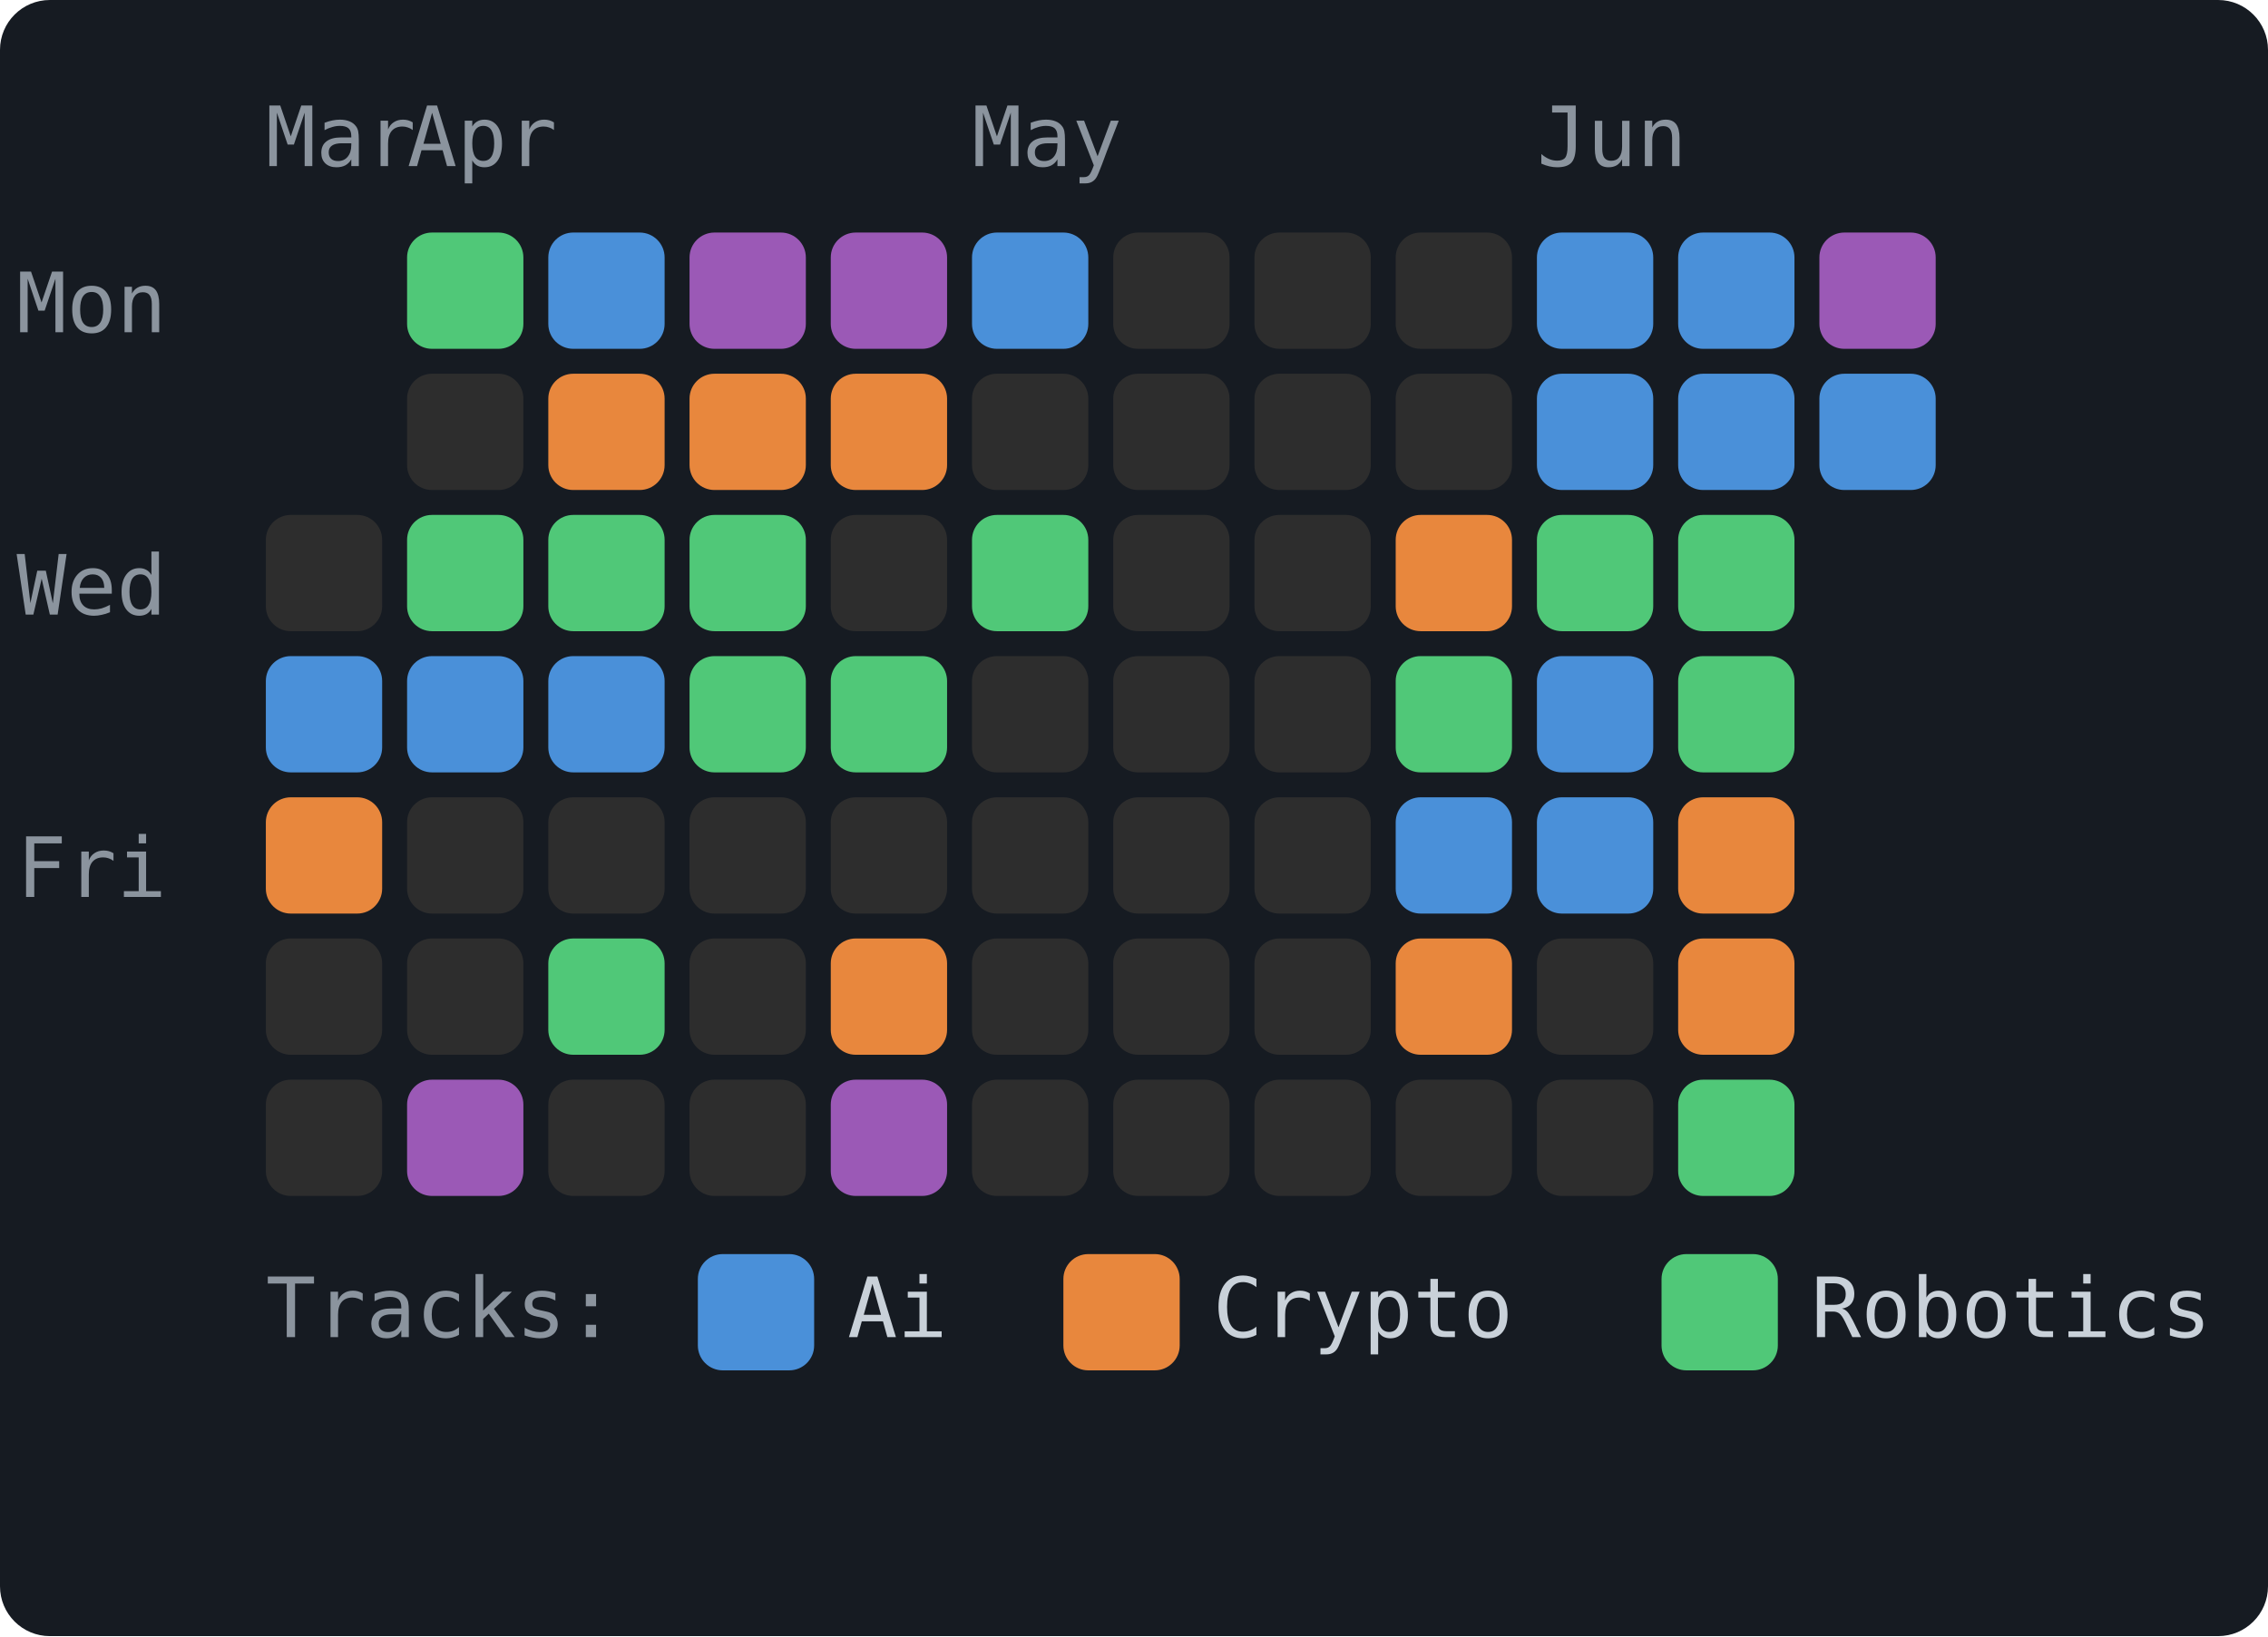
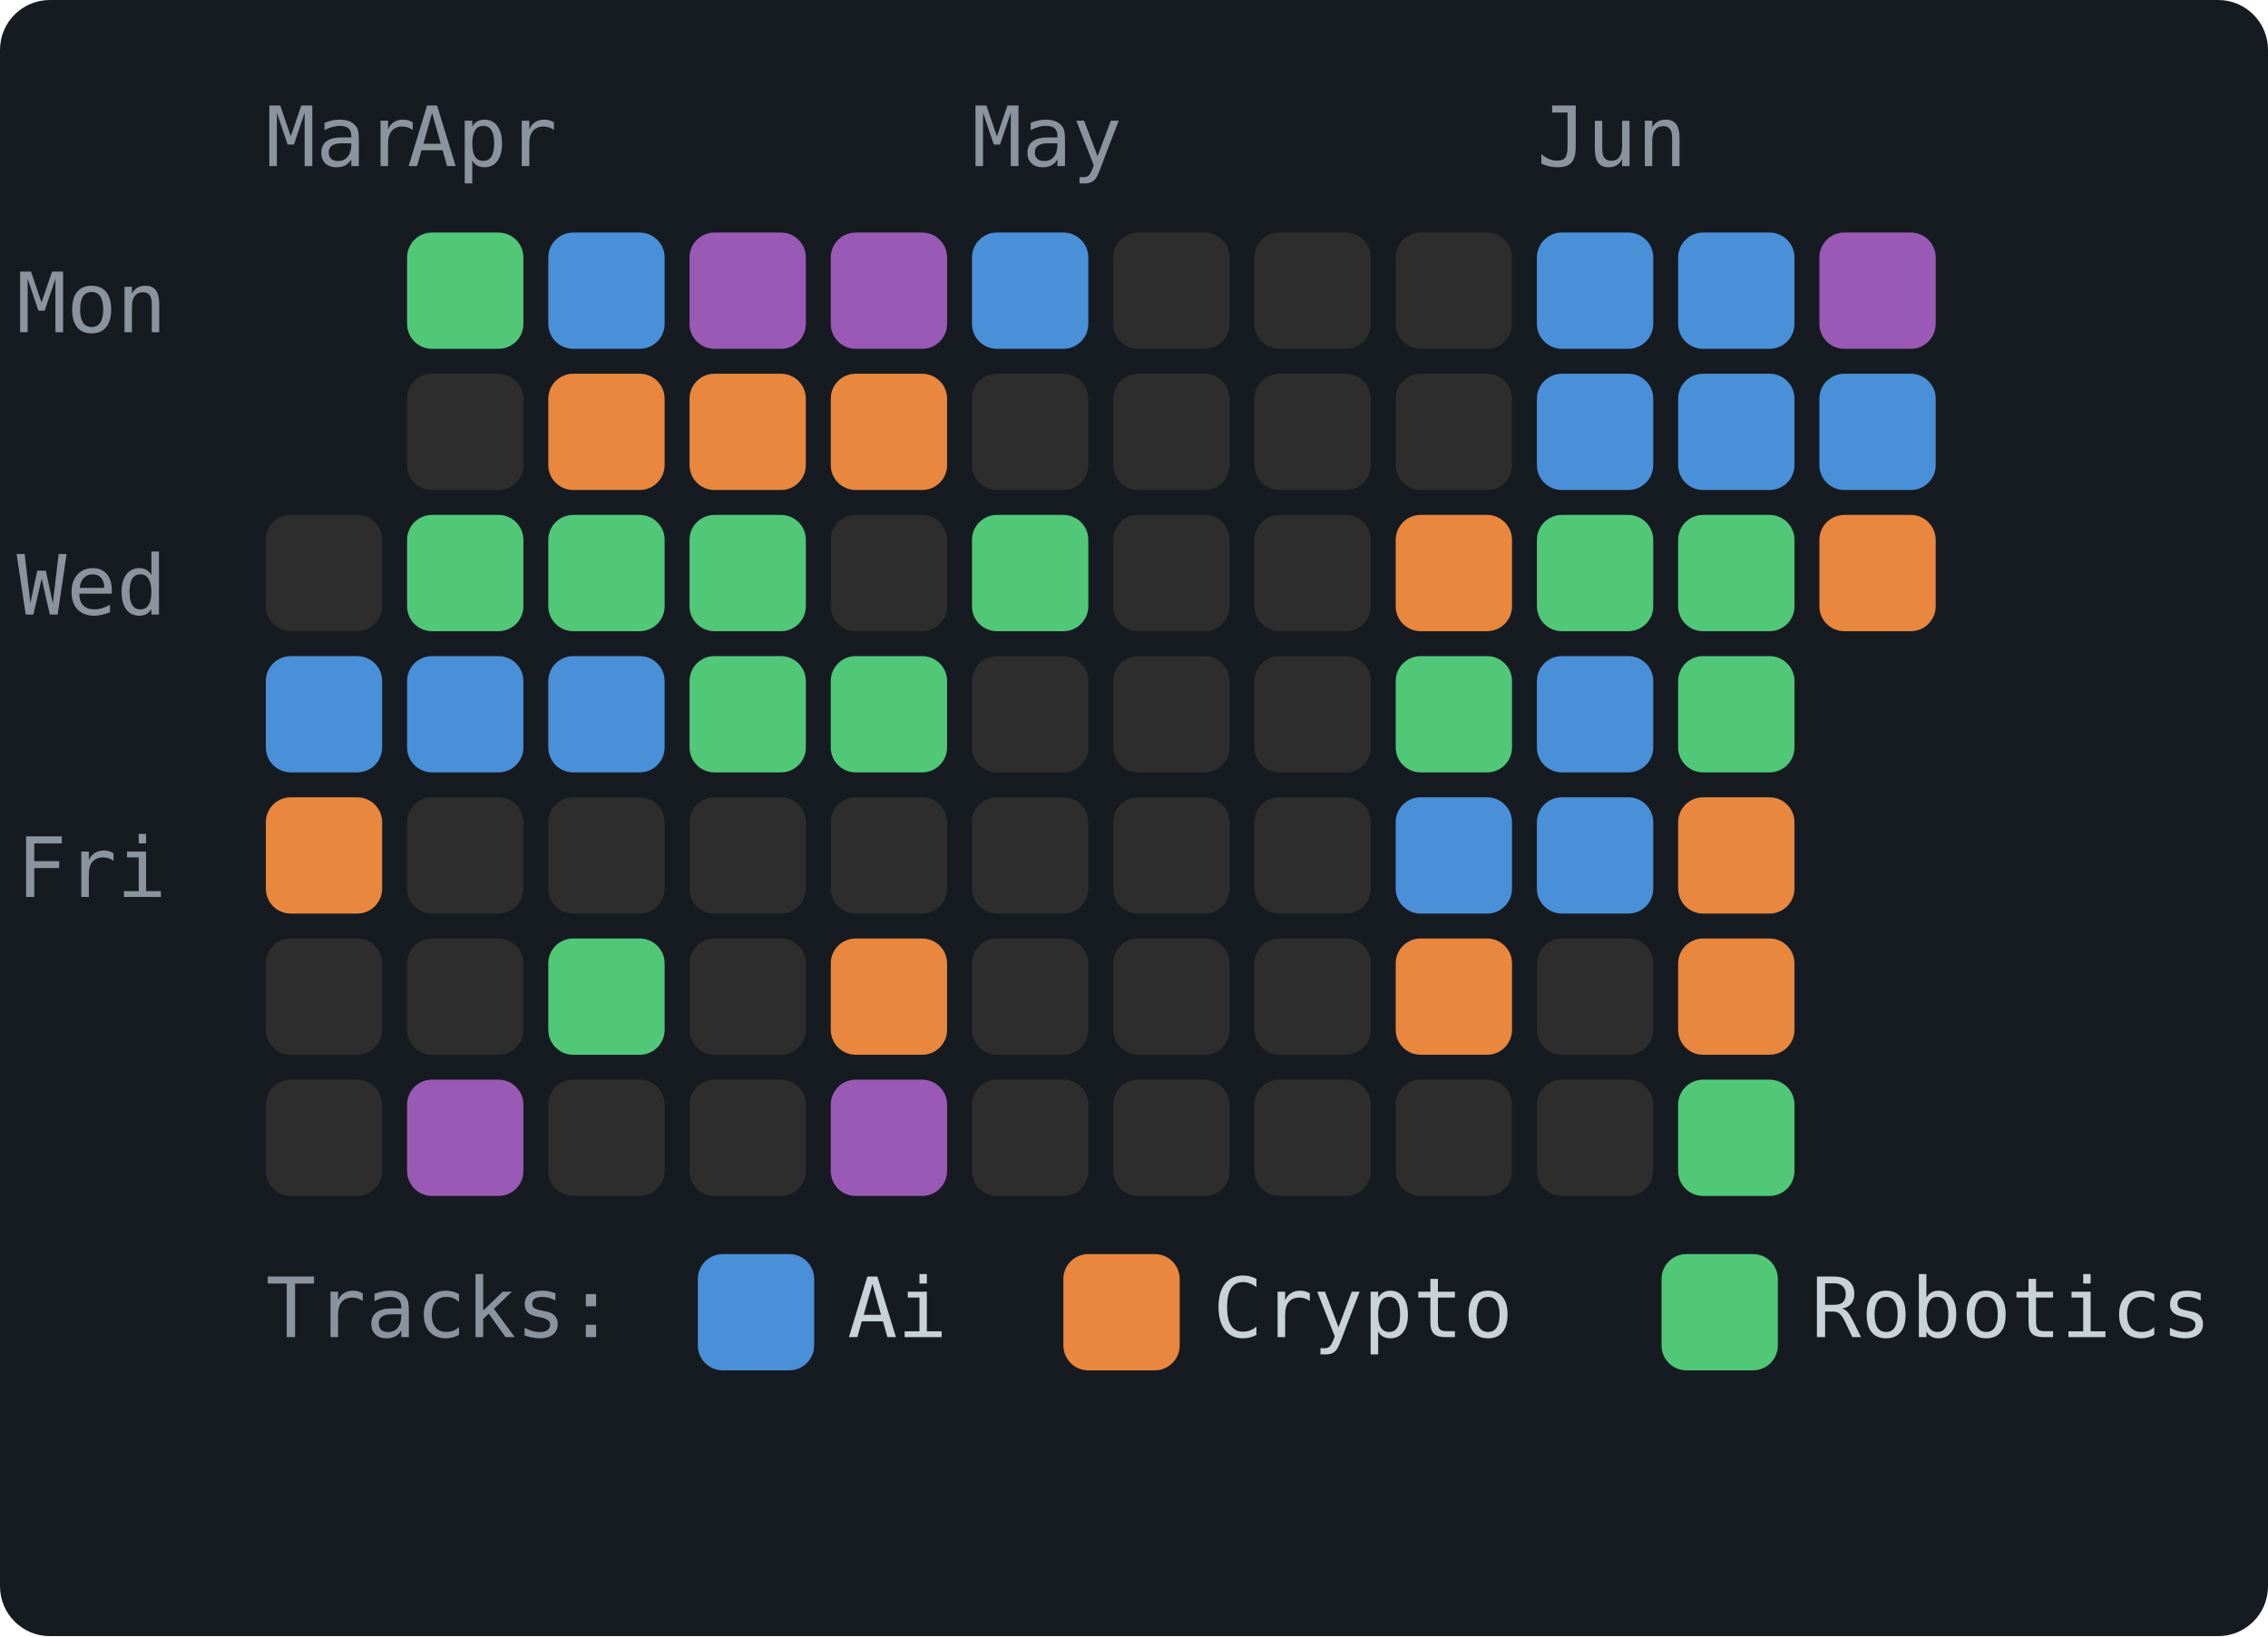
<svg xmlns="http://www.w3.org/2000/svg" width="273" height="197" viewBox="0 0 273 197">
  <rect width="273" height="197" fill="#161B22" rx="6" />
  <text x="2" y="40" fill="#8B949E" font-family="monospace" font-size="10">Mon</text>
  <text x="2" y="74" fill="#8B949E" font-family="monospace" font-size="10">Wed</text>
  <text x="2" y="108" fill="#8B949E" font-family="monospace" font-size="10">Fri</text>
  <text x="32" y="20" fill="#8B949E" font-family="monospace" font-size="10">Mar</text>
  <text x="49" y="20" fill="#8B949E" font-family="monospace" font-size="10">Apr</text>
  <text x="117" y="20" fill="#8B949E" font-family="monospace" font-size="10">May</text>
  <text x="185" y="20" fill="#8B949E" font-family="monospace" font-size="10">Jun</text>
  <rect x="32" y="62" width="14" height="14" rx="3" fill="#2D2D2D" />
  <rect x="32" y="79" width="14" height="14" rx="3" fill="#4A90D9" />
  <rect x="32" y="96" width="14" height="14" rx="3" fill="#E8873D" />
  <rect x="32" y="113" width="14" height="14" rx="3" fill="#2D2D2D" />
  <rect x="32" y="130" width="14" height="14" rx="3" fill="#2D2D2D" />
  <rect x="49" y="28" width="14" height="14" rx="3" fill="#50C878" />
  <rect x="49" y="45" width="14" height="14" rx="3" fill="#2D2D2D" />
  <rect x="49" y="62" width="14" height="14" rx="3" fill="#50C878" />
  <rect x="49" y="79" width="14" height="14" rx="3" fill="#4A90D9" />
  <rect x="49" y="96" width="14" height="14" rx="3" fill="#2D2D2D" />
  <rect x="49" y="113" width="14" height="14" rx="3" fill="#2D2D2D" />
  <rect x="49" y="130" width="14" height="14" rx="3" fill="#9B59B6" />
  <rect x="66" y="28" width="14" height="14" rx="3" fill="#4A90D9" />
  <rect x="66" y="45" width="14" height="14" rx="3" fill="#E8873D" />
  <rect x="66" y="62" width="14" height="14" rx="3" fill="#50C878" />
  <rect x="66" y="79" width="14" height="14" rx="3" fill="#4A90D9" />
  <rect x="66" y="96" width="14" height="14" rx="3" fill="#2D2D2D" />
  <rect x="66" y="113" width="14" height="14" rx="3" fill="#50C878" />
  <rect x="66" y="130" width="14" height="14" rx="3" fill="#2D2D2D" />
  <rect x="83" y="28" width="14" height="14" rx="3" fill="#9B59B6" />
  <rect x="83" y="45" width="14" height="14" rx="3" fill="#E8873D" />
  <rect x="83" y="62" width="14" height="14" rx="3" fill="#50C878" />
  <rect x="83" y="79" width="14" height="14" rx="3" fill="#50C878" />
  <rect x="83" y="96" width="14" height="14" rx="3" fill="#2D2D2D" />
  <rect x="83" y="113" width="14" height="14" rx="3" fill="#2D2D2D" />
  <rect x="83" y="130" width="14" height="14" rx="3" fill="#2D2D2D" />
  <rect x="100" y="28" width="14" height="14" rx="3" fill="#9B59B6" />
  <rect x="100" y="45" width="14" height="14" rx="3" fill="#E8873D" />
  <rect x="100" y="62" width="14" height="14" rx="3" fill="#2D2D2D" />
  <rect x="100" y="79" width="14" height="14" rx="3" fill="#50C878" />
  <rect x="100" y="96" width="14" height="14" rx="3" fill="#2D2D2D" />
  <rect x="100" y="113" width="14" height="14" rx="3" fill="#E8873D" />
  <rect x="100" y="130" width="14" height="14" rx="3" fill="#9B59B6" />
  <rect x="117" y="28" width="14" height="14" rx="3" fill="#4A90D9" />
  <rect x="117" y="45" width="14" height="14" rx="3" fill="#2D2D2D" />
  <rect x="117" y="62" width="14" height="14" rx="3" fill="#50C878" />
  <rect x="117" y="79" width="14" height="14" rx="3" fill="#2D2D2D" />
  <rect x="117" y="96" width="14" height="14" rx="3" fill="#2D2D2D" />
  <rect x="117" y="113" width="14" height="14" rx="3" fill="#2D2D2D" />
  <rect x="117" y="130" width="14" height="14" rx="3" fill="#2D2D2D" />
  <rect x="134" y="28" width="14" height="14" rx="3" fill="#2D2D2D" />
  <rect x="134" y="45" width="14" height="14" rx="3" fill="#2D2D2D" />
  <rect x="134" y="62" width="14" height="14" rx="3" fill="#2D2D2D" />
  <rect x="134" y="79" width="14" height="14" rx="3" fill="#2D2D2D" />
  <rect x="134" y="96" width="14" height="14" rx="3" fill="#2D2D2D" />
  <rect x="134" y="113" width="14" height="14" rx="3" fill="#2D2D2D" />
  <rect x="134" y="130" width="14" height="14" rx="3" fill="#2D2D2D" />
  <rect x="151" y="28" width="14" height="14" rx="3" fill="#2D2D2D" />
  <rect x="151" y="45" width="14" height="14" rx="3" fill="#2D2D2D" />
  <rect x="151" y="62" width="14" height="14" rx="3" fill="#2D2D2D" />
  <rect x="151" y="79" width="14" height="14" rx="3" fill="#2D2D2D" />
  <rect x="151" y="96" width="14" height="14" rx="3" fill="#2D2D2D" />
  <rect x="151" y="113" width="14" height="14" rx="3" fill="#2D2D2D" />
  <rect x="151" y="130" width="14" height="14" rx="3" fill="#2D2D2D" />
  <rect x="168" y="28" width="14" height="14" rx="3" fill="#2D2D2D" />
  <rect x="168" y="45" width="14" height="14" rx="3" fill="#2D2D2D" />
  <rect x="168" y="62" width="14" height="14" rx="3" fill="#E8873D" />
  <rect x="168" y="79" width="14" height="14" rx="3" fill="#50C878" />
  <rect x="168" y="96" width="14" height="14" rx="3" fill="#4A90D9" />
  <rect x="168" y="113" width="14" height="14" rx="3" fill="#E8873D" />
  <rect x="168" y="130" width="14" height="14" rx="3" fill="#2D2D2D" />
  <rect x="185" y="28" width="14" height="14" rx="3" fill="#4A90D9" />
  <rect x="185" y="45" width="14" height="14" rx="3" fill="#4A90D9" />
  <rect x="185" y="62" width="14" height="14" rx="3" fill="#50C878" />
  <rect x="185" y="79" width="14" height="14" rx="3" fill="#4A90D9" />
  <rect x="185" y="96" width="14" height="14" rx="3" fill="#4A90D9" />
  <rect x="185" y="113" width="14" height="14" rx="3" fill="#2D2D2D" />
  <rect x="185" y="130" width="14" height="14" rx="3" fill="#2D2D2D" />
  <rect x="202" y="28" width="14" height="14" rx="3" fill="#4A90D9" />
  <rect x="202" y="45" width="14" height="14" rx="3" fill="#4A90D9" />
  <rect x="202" y="62" width="14" height="14" rx="3" fill="#50C878" />
  <rect x="202" y="79" width="14" height="14" rx="3" fill="#50C878" />
  <rect x="202" y="96" width="14" height="14" rx="3" fill="#E8873D" />
  <rect x="202" y="113" width="14" height="14" rx="3" fill="#E8873D" />
  <rect x="202" y="130" width="14" height="14" rx="3" fill="#50C878" />
  <rect x="219" y="28" width="14" height="14" rx="3" fill="#9B59B6" />
  <rect x="219" y="45" width="14" height="14" rx="3" fill="#4A90D9" />
+   <rect x="219" y="62" width="14" height="14" rx="3" fill="#E8873D" />
  <text x="32" y="161" fill="#8B949E" font-family="monospace" font-size="10">Tracks:</text>
  <rect x="84" y="151" width="14" height="14" rx="3" fill="#4A90D9" />
  <text x="102" y="161" fill="#C9D1D9" font-family="monospace" font-size="10">Ai</text>
  <rect x="128" y="151" width="14" height="14" rx="3" fill="#E8873D" />
  <text x="146" y="161" fill="#C9D1D9" font-family="monospace" font-size="10">Crypto</text>
  <rect x="200" y="151" width="14" height="14" rx="3" fill="#50C878" />
  <text x="218" y="161" fill="#C9D1D9" font-family="monospace" font-size="10">Robotics</text>
  <rect x="286" y="151" width="14" height="14" rx="3" fill="#9B59B6" />
  <text x="304" y="161" fill="#C9D1D9" font-family="monospace" font-size="10">Integration</text>
  <rect x="393" y="151" width="14" height="14" rx="3" fill="#2D2D2D" />
  <text x="411" y="161" fill="#C9D1D9" font-family="monospace" font-size="10">No activity</text>
</svg>
